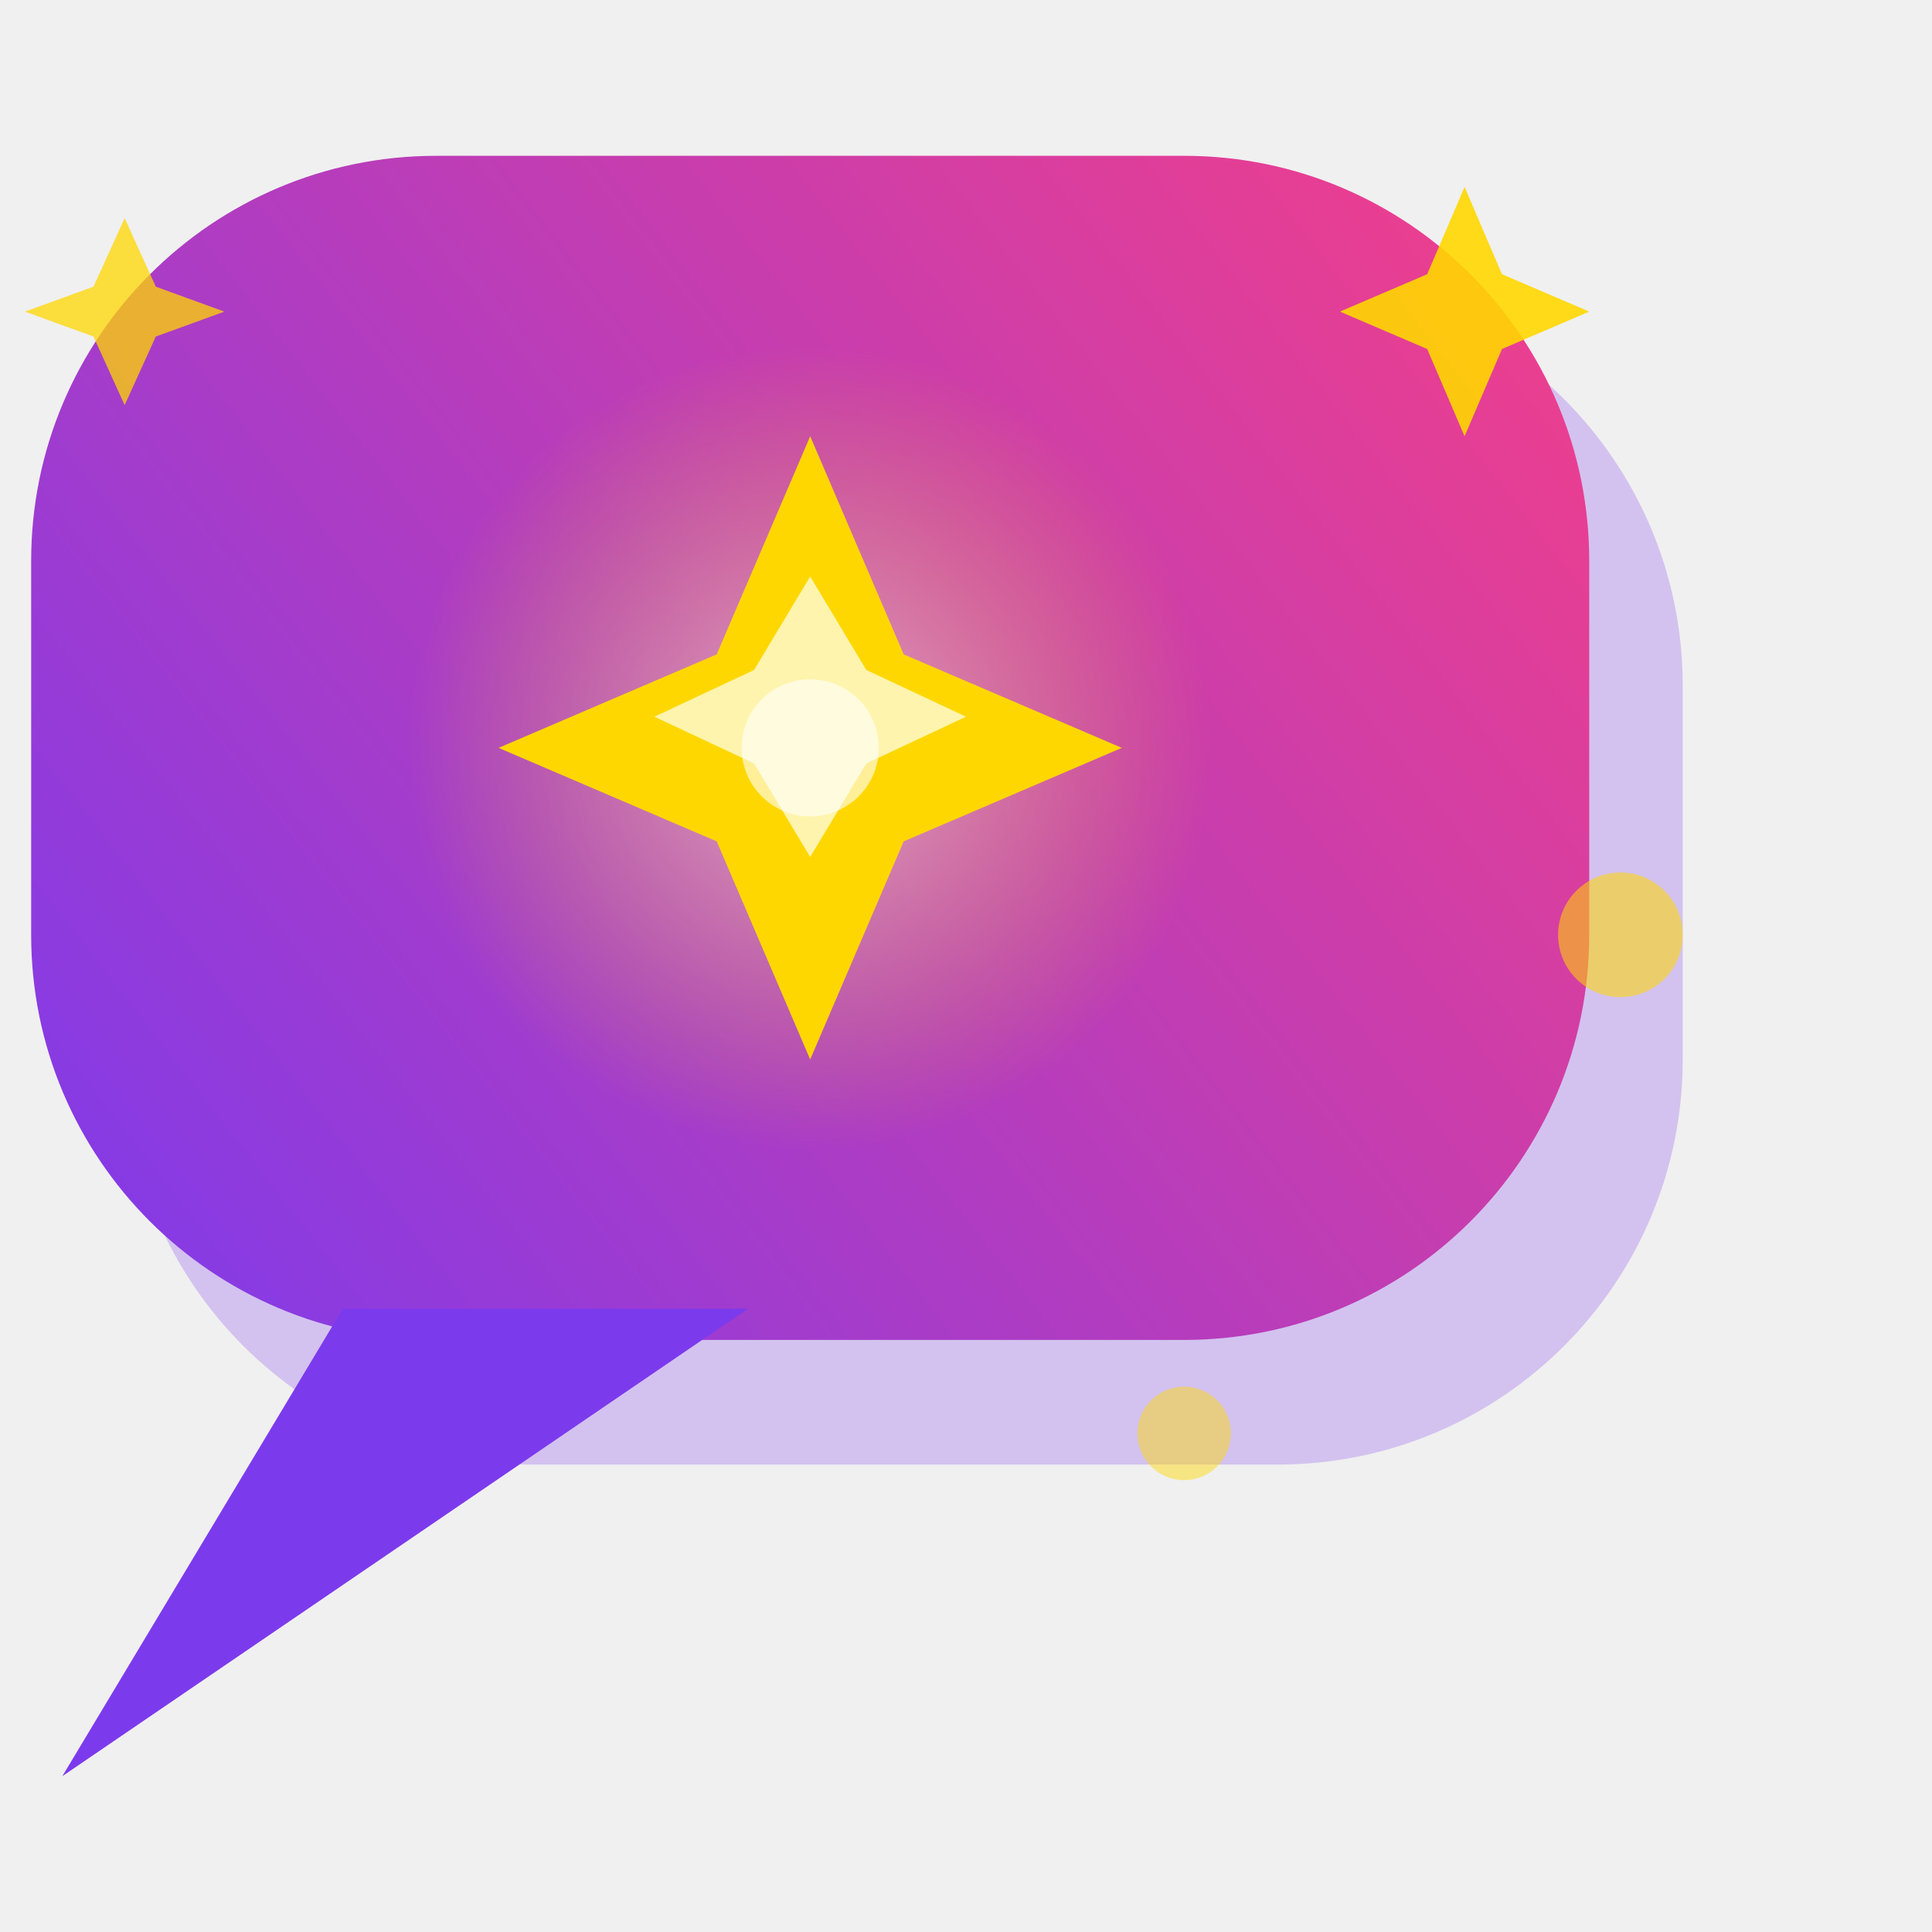
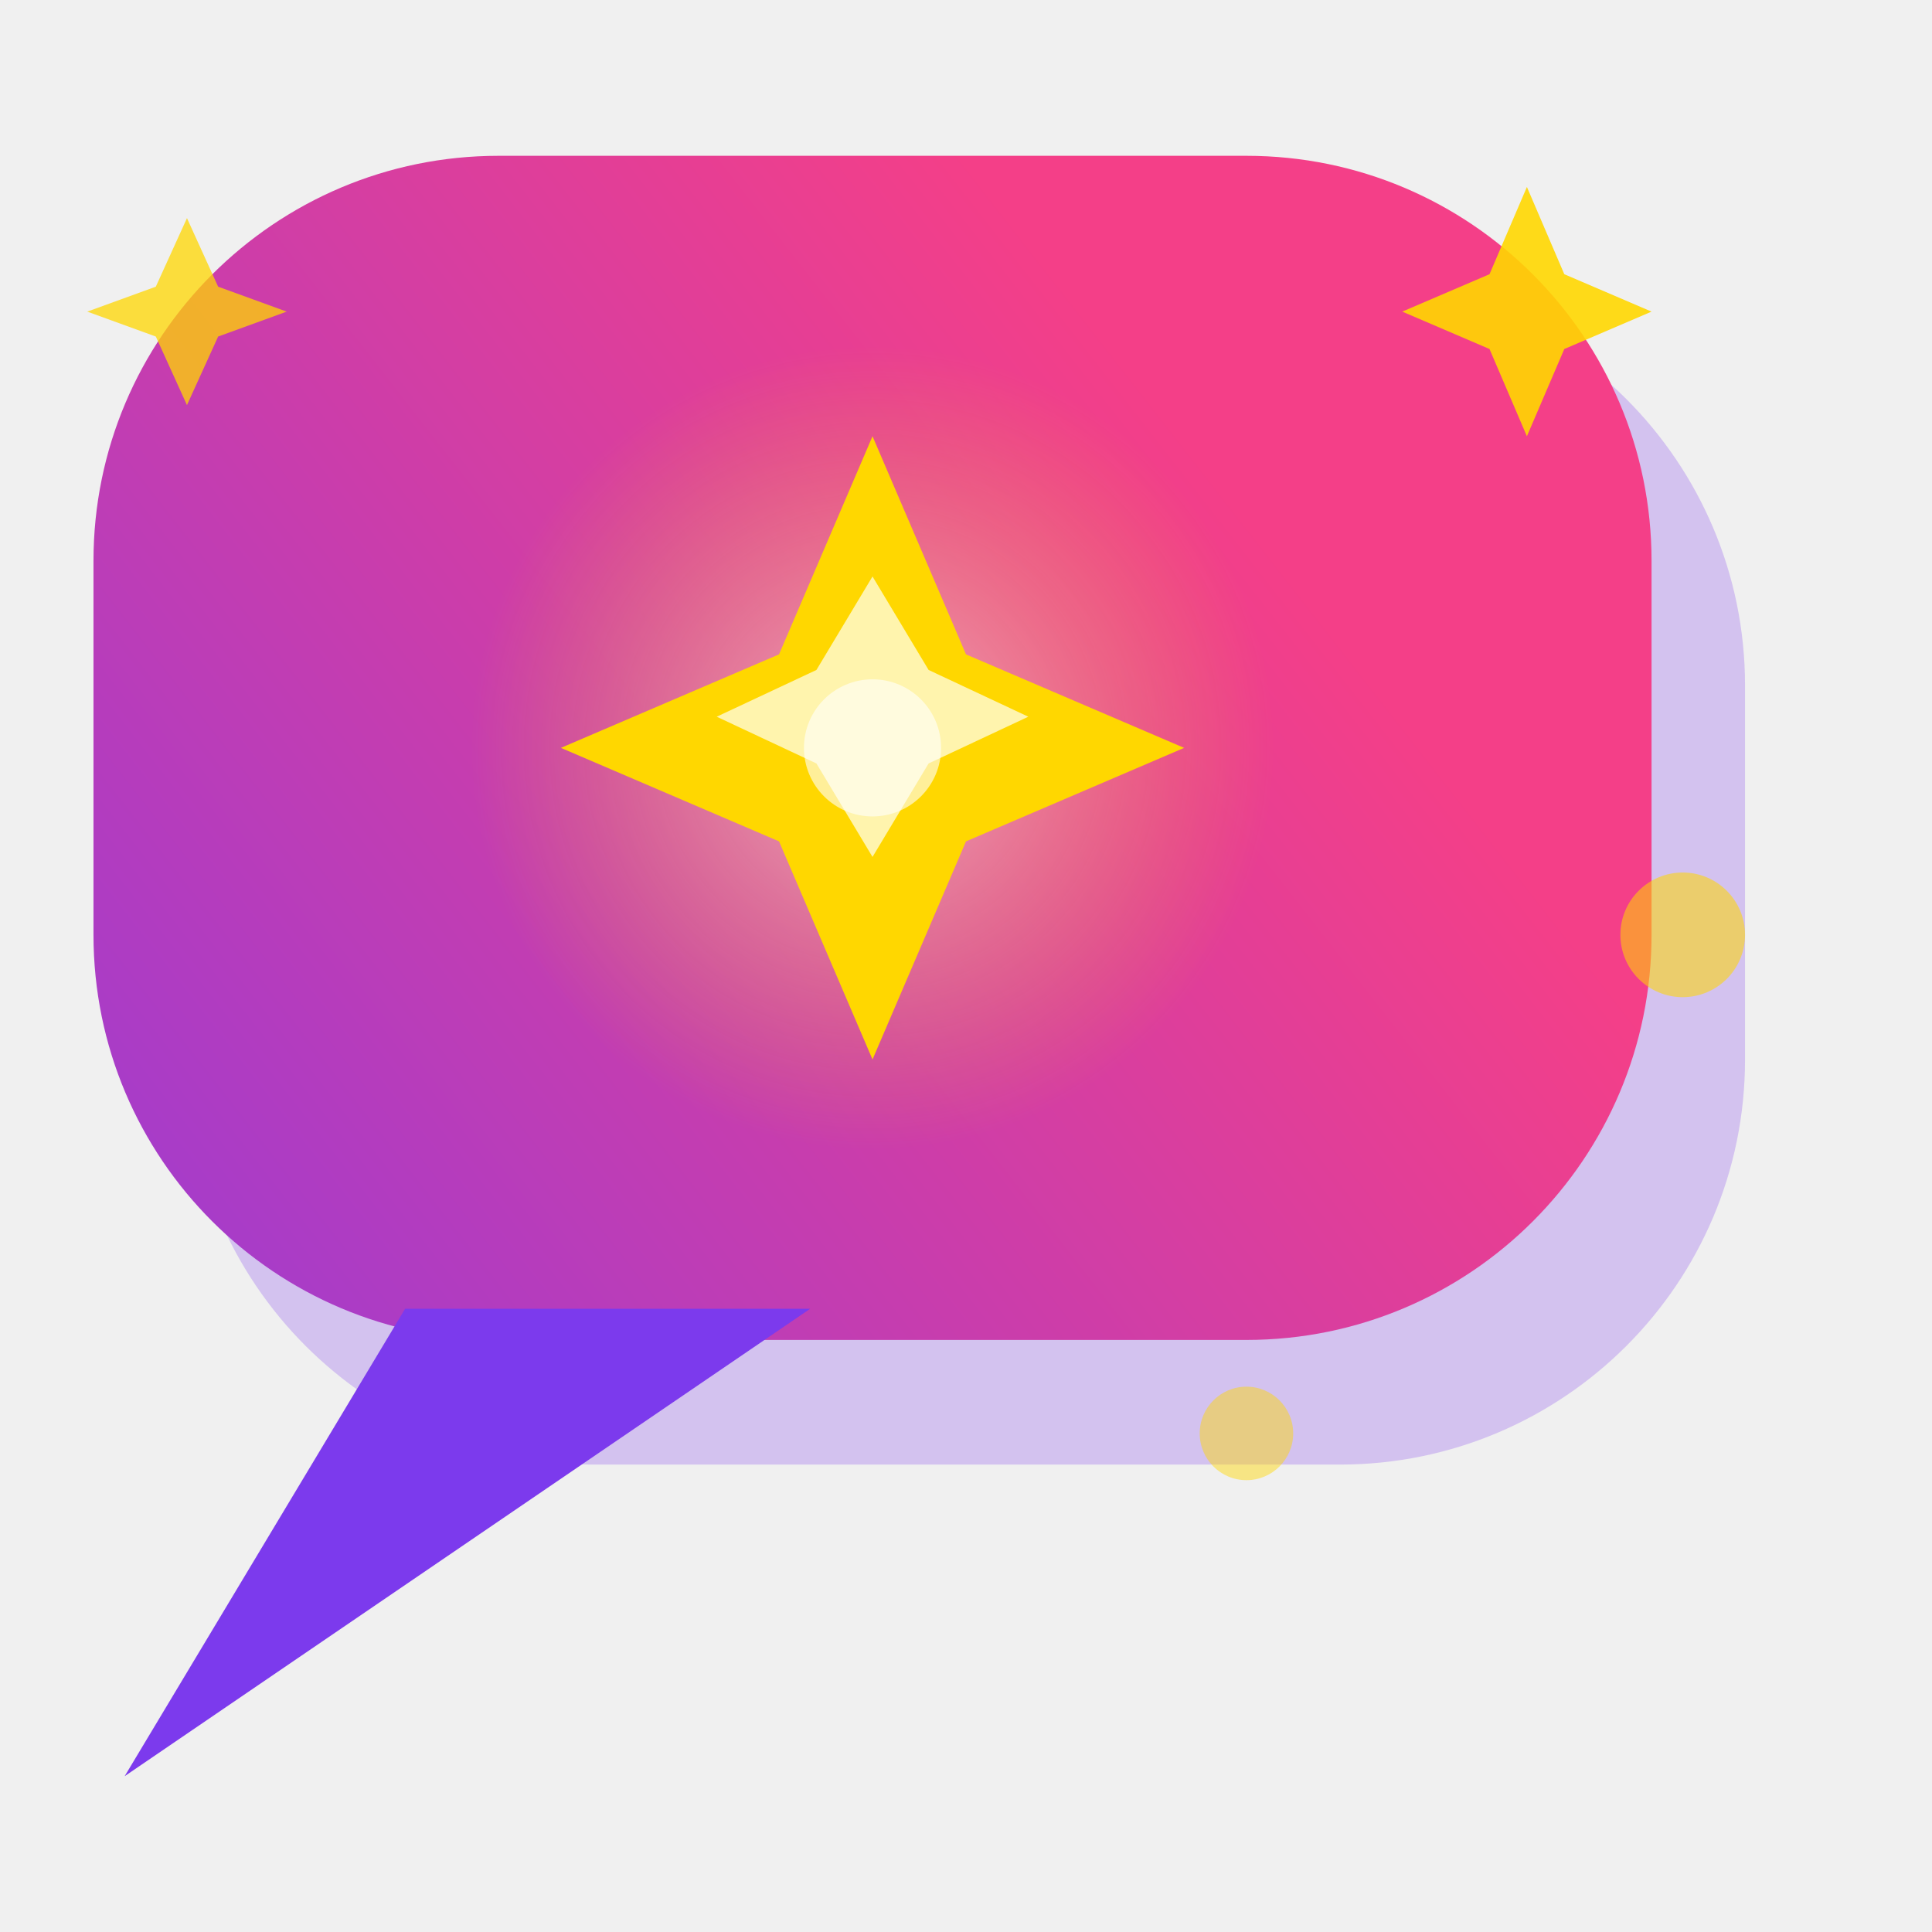
<svg xmlns="http://www.w3.org/2000/svg" viewBox="0 0 62 62" fill="none">
  <defs>
-     <linearGradient id="wl-bubble" x1="51" y1="5" x2="1" y2="44" gradientUnits="userSpaceOnUse">
+     <linearGradient id="wl-bubble" x1="31" y1="5" x2="-19" y2="44" gradientUnits="userSpaceOnUse">
      <stop offset="0%" stop-color="#F43F88" />
      <stop offset="100%" stop-color="#7C3AED" />
    </linearGradient>
    <radialGradient id="wl-star-glow" cx="50%" cy="50%" r="50%">
      <stop offset="0%" stop-color="#FFFDE7" stop-opacity="0.55" />
      <stop offset="100%" stop-color="#FFD700" stop-opacity="0" />
    </radialGradient>
  </defs>
-   <rect x="4" y="9" width="50" height="38" rx="13" fill="rgba(124,58,237,0.25)" />
-   <rect x="1" y="5" width="50" height="38" rx="13" fill="url(#wl-bubble)" />
-   <path d="M 11,42 L 2,57 L 24,42 Z" fill="#7C3AED" />
-   <ellipse cx="26" cy="24" rx="13" ry="13" fill="url(#wl-star-glow)" />
-   <path d="M26,14 L29.0,21.0 L36,24 L29.0,27.0 L26,34 L23.0,27.0 L16,24 L23.0,21.0 Z" fill="#FFD700" />
-   <path d="M26,18.5 L27.8,21.5 L31,23 L27.8,24.5 L26,27.5 L24.2,24.5 L21,23 L24.2,21.5 Z" fill="#FFFDE7" opacity="0.75" />
-   <circle cx="26" cy="24" r="2.2" fill="white" opacity="0.6" />
-   <path d="M47,6 L48.2,8.8 L51,10 L48.2,11.2 L47,14 L45.8,11.2 L43,10 L45.8,8.8 Z" fill="#FFD700" opacity="0.9" />
-   <path d="M4,7 L5,9.2 L7.2,10 L5,10.8 L4,13 L3,10.8 L0.8,10 L3,9.2 Z" fill="#FFD700" opacity="0.75" />
-   <circle cx="52" cy="30" r="2" fill="#FFD700" opacity="0.55" />
-   <circle cx="38" cy="46" r="1.5" fill="#FFD700" opacity="0.45" />
+   <rect x="6" y="9" width="50" height="38" rx="13" fill="rgba(124,58,237,0.25)" />
+   <rect x="3" y="5" width="50" height="38" rx="13" fill="url(#wl-bubble)" />
+   <path d="M 13,42 L 4,57 L 26,42 Z" fill="#7C3AED" />
+   <ellipse cx="28" cy="24" rx="13" ry="13" fill="url(#wl-star-glow)" />
+   <path d="M28,14 L31.0,21.0 L38,24 L31.0,27.0 L28,34 L25.0,27.0 L18,24 L25.0,21.0 Z" fill="#FFD700" />
+   <path d="M28,18.5 L29.8,21.5 L33,23 L29.8,24.5 L28,27.5 L26.2,24.5 L23,23 L26.2,21.5 Z" fill="#FFFDE7" opacity="0.75" />
+   <circle cx="28" cy="24" r="2.2" fill="white" opacity="0.6" />
+   <path d="M49,6 L50.2,8.8 L53,10 L50.2,11.2 L49,14 L47.8,11.2 L45,10 L47.8,8.8 Z" fill="#FFD700" opacity="0.9" />
+   <path d="M6,7 L7,9.2 L9.2,10 L7,10.8 L6,13 L5,10.8 L2.8,10 L5,9.2 Z" fill="#FFD700" opacity="0.75" />
+   <circle cx="54" cy="30" r="2" fill="#FFD700" opacity="0.55" />
+   <circle cx="40" cy="46" r="1.5" fill="#FFD700" opacity="0.45" />
</svg>
